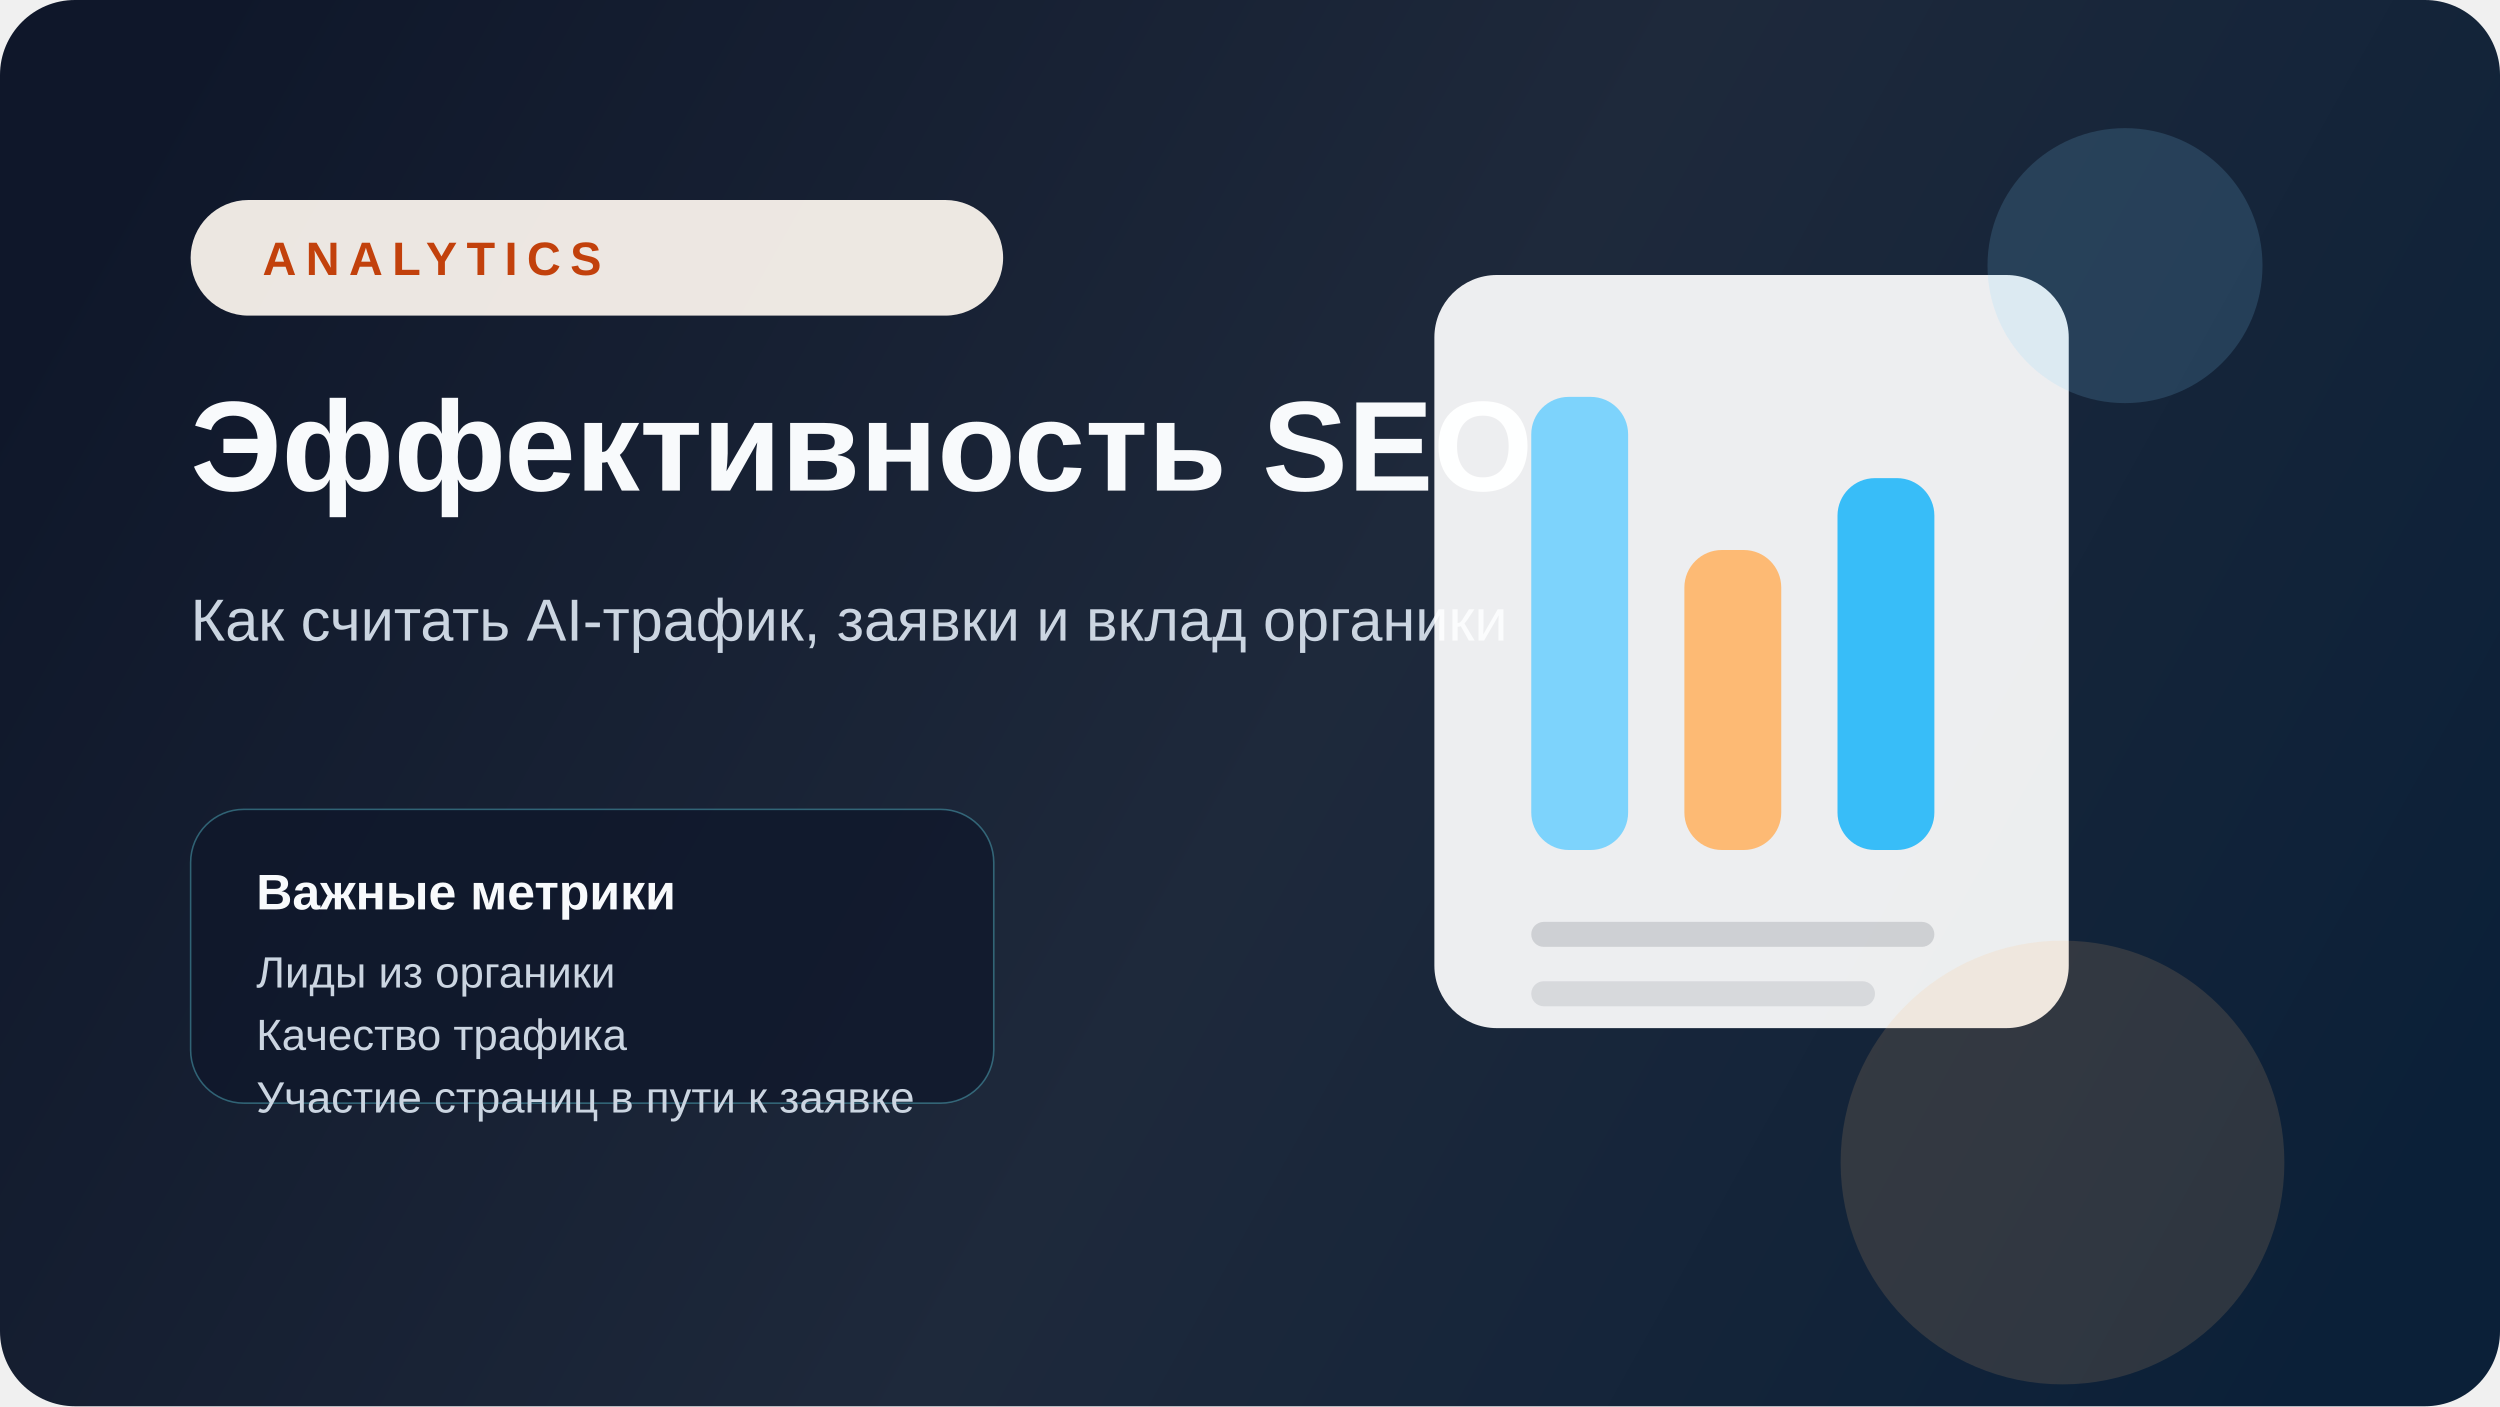
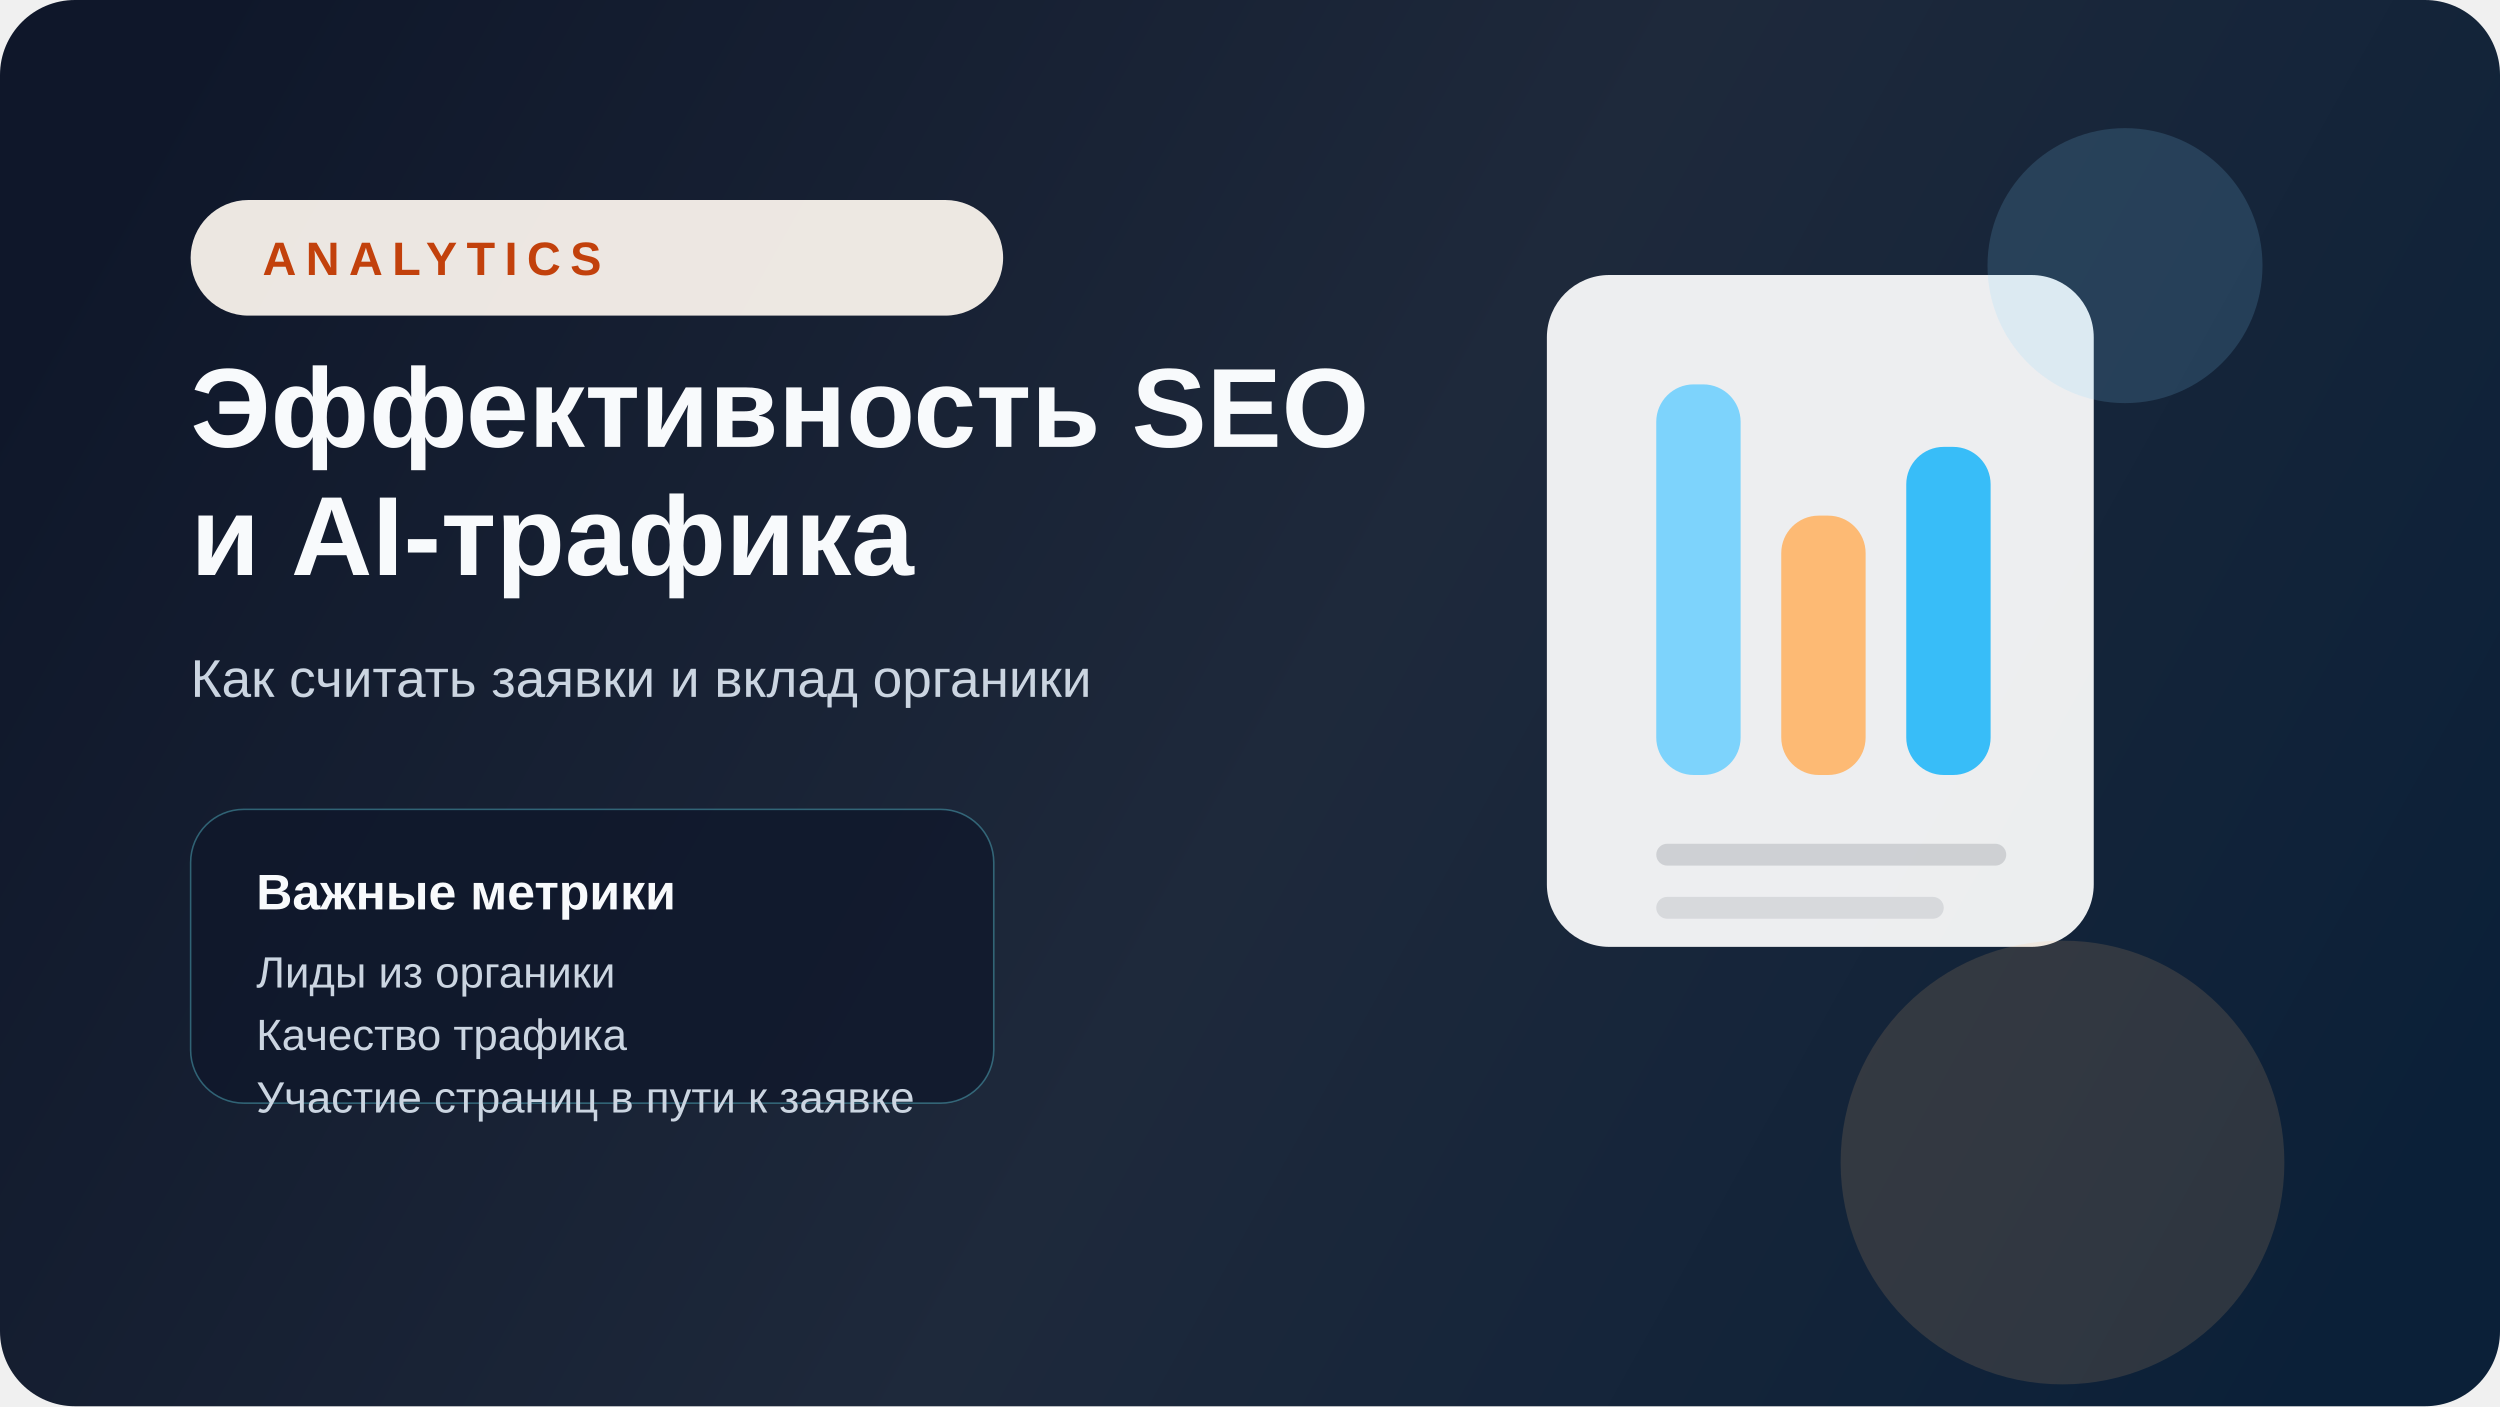
<svg xmlns="http://www.w3.org/2000/svg" width="1600" height="900" viewBox="0 0 1600 900" fill="none">
  <rect width="1600" height="900" rx="48" fill="url(#bg)" />
  <rect x="122" y="128" width="520" height="74" rx="37" fill="#FFF8F1" fill-opacity="0.92" />
  <text x="168" y="176" fill="#C2410C" font-family="Arial, sans-serif" font-size="30" font-weight="700" letter-spacing="6">ANALYTICS</text>
-   <text x="122" y="314" fill="#F8FAFC" font-family="Arial, sans-serif" font-size="82" font-weight="700">Эффективность SEO</text>
-   <text x="122" y="410" fill="#CBD5E1" font-family="Arial, sans-serif" font-size="38">Как считать AI-трафик, заявки и вклад органики</text>
+   <text x="122" y="286" fill="#F8FAFC" font-family="Arial, sans-serif" font-size="72" font-weight="700">Эффективность SEO</text>
+   <text x="122" y="368" fill="#F8FAFC" font-family="Arial, sans-serif" font-size="72" font-weight="700">и AI-трафика</text>
+   <text x="122" y="446" fill="#CBD5E1" font-family="Arial, sans-serif" font-size="34">Как считать заявки и вклад органики</text>
  <rect x="122" y="518" width="514" height="188" rx="34" fill="#0F172A" fill-opacity="0.72" stroke="#67E8F9" stroke-opacity="0.35" />
  <text x="164" y="582" fill="#F8FAFC" font-family="Arial, sans-serif" font-size="32" font-weight="700">Важные метрики</text>
  <text x="164" y="632" fill="#CBD5E1" font-family="Arial, sans-serif" font-size="28">Лиды из органики</text>
  <text x="164" y="672" fill="#CBD5E1" font-family="Arial, sans-serif" font-size="28">Качество трафика</text>
  <text x="164" y="712" fill="#CBD5E1" font-family="Arial, sans-serif" font-size="28">Участие страниц в пути к заявке</text>
-   <rect x="918" y="176" width="406" height="482" rx="40" fill="#FFFFFF" fill-opacity="0.92" />
-   <rect x="980" y="254" width="62" height="290" rx="24" fill="#7DD3FC" />
-   <rect x="1078" y="352" width="62" height="192" rx="24" fill="#FDBA74" />
-   <rect x="1176" y="306" width="62" height="238" rx="24" fill="#38BDF8" />
-   <rect x="980" y="590" width="258" height="16" rx="8" fill="#0F172A" fill-opacity="0.14" />
-   <rect x="980" y="628" width="220" height="16" rx="8" fill="#0F172A" fill-opacity="0.1" />
+   <rect x="990" y="176" width="350" height="430" rx="40" fill="#FFFFFF" fill-opacity="0.92" />
+   <rect x="1060" y="246" width="54" height="250" rx="24" fill="#7DD3FC" />
+   <rect x="1140" y="330" width="54" height="166" rx="24" fill="#FDBA74" />
+   <rect x="1220" y="286" width="54" height="210" rx="24" fill="#38BDF8" />
+   <rect x="1060" y="540" width="224" height="14" rx="7" fill="#0F172A" fill-opacity="0.14" />
+   <rect x="1060" y="574" width="184" height="14" rx="7" fill="#0F172A" fill-opacity="0.1" />
  <circle cx="1360" cy="170" r="88" fill="#7DD3FC" fill-opacity="0.16" />
  <circle cx="1320" cy="744" r="142" fill="#FDBA74" fill-opacity="0.14" />
  <defs>
    <linearGradient id="bg" x1="102" y1="60" x2="1502" y2="842" gradientUnits="userSpaceOnUse">
      <stop stop-color="#0F172A" />
      <stop offset="0.52" stop-color="#1E293B" />
      <stop offset="1" stop-color="#0B2038" />
    </linearGradient>
  </defs>
</svg>
